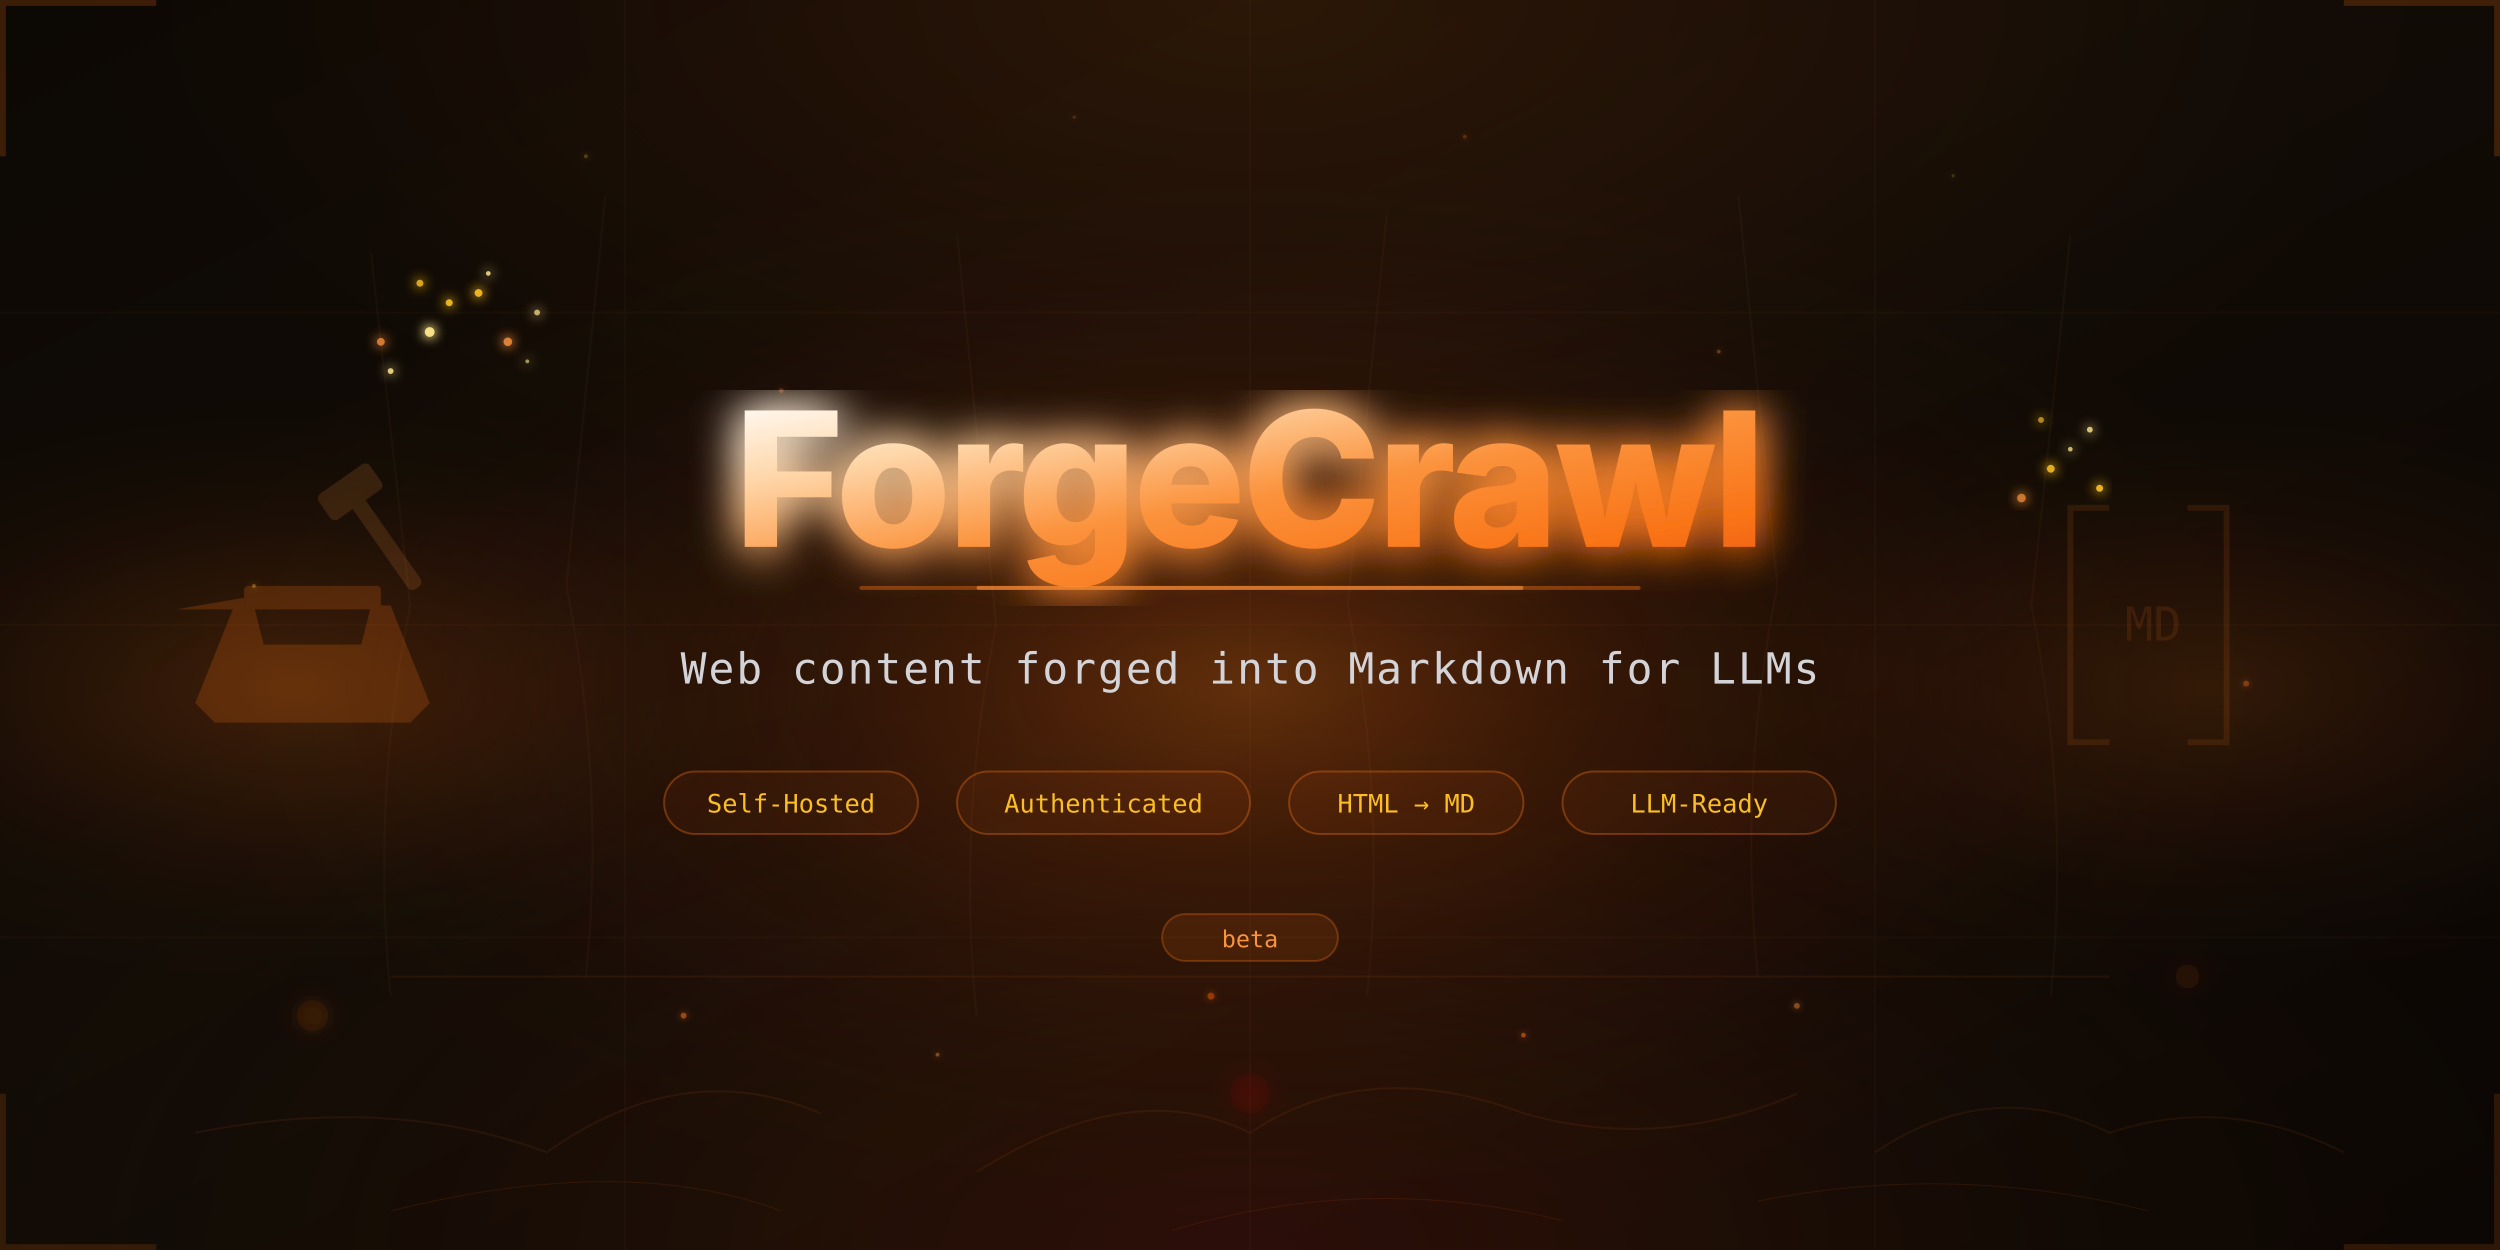
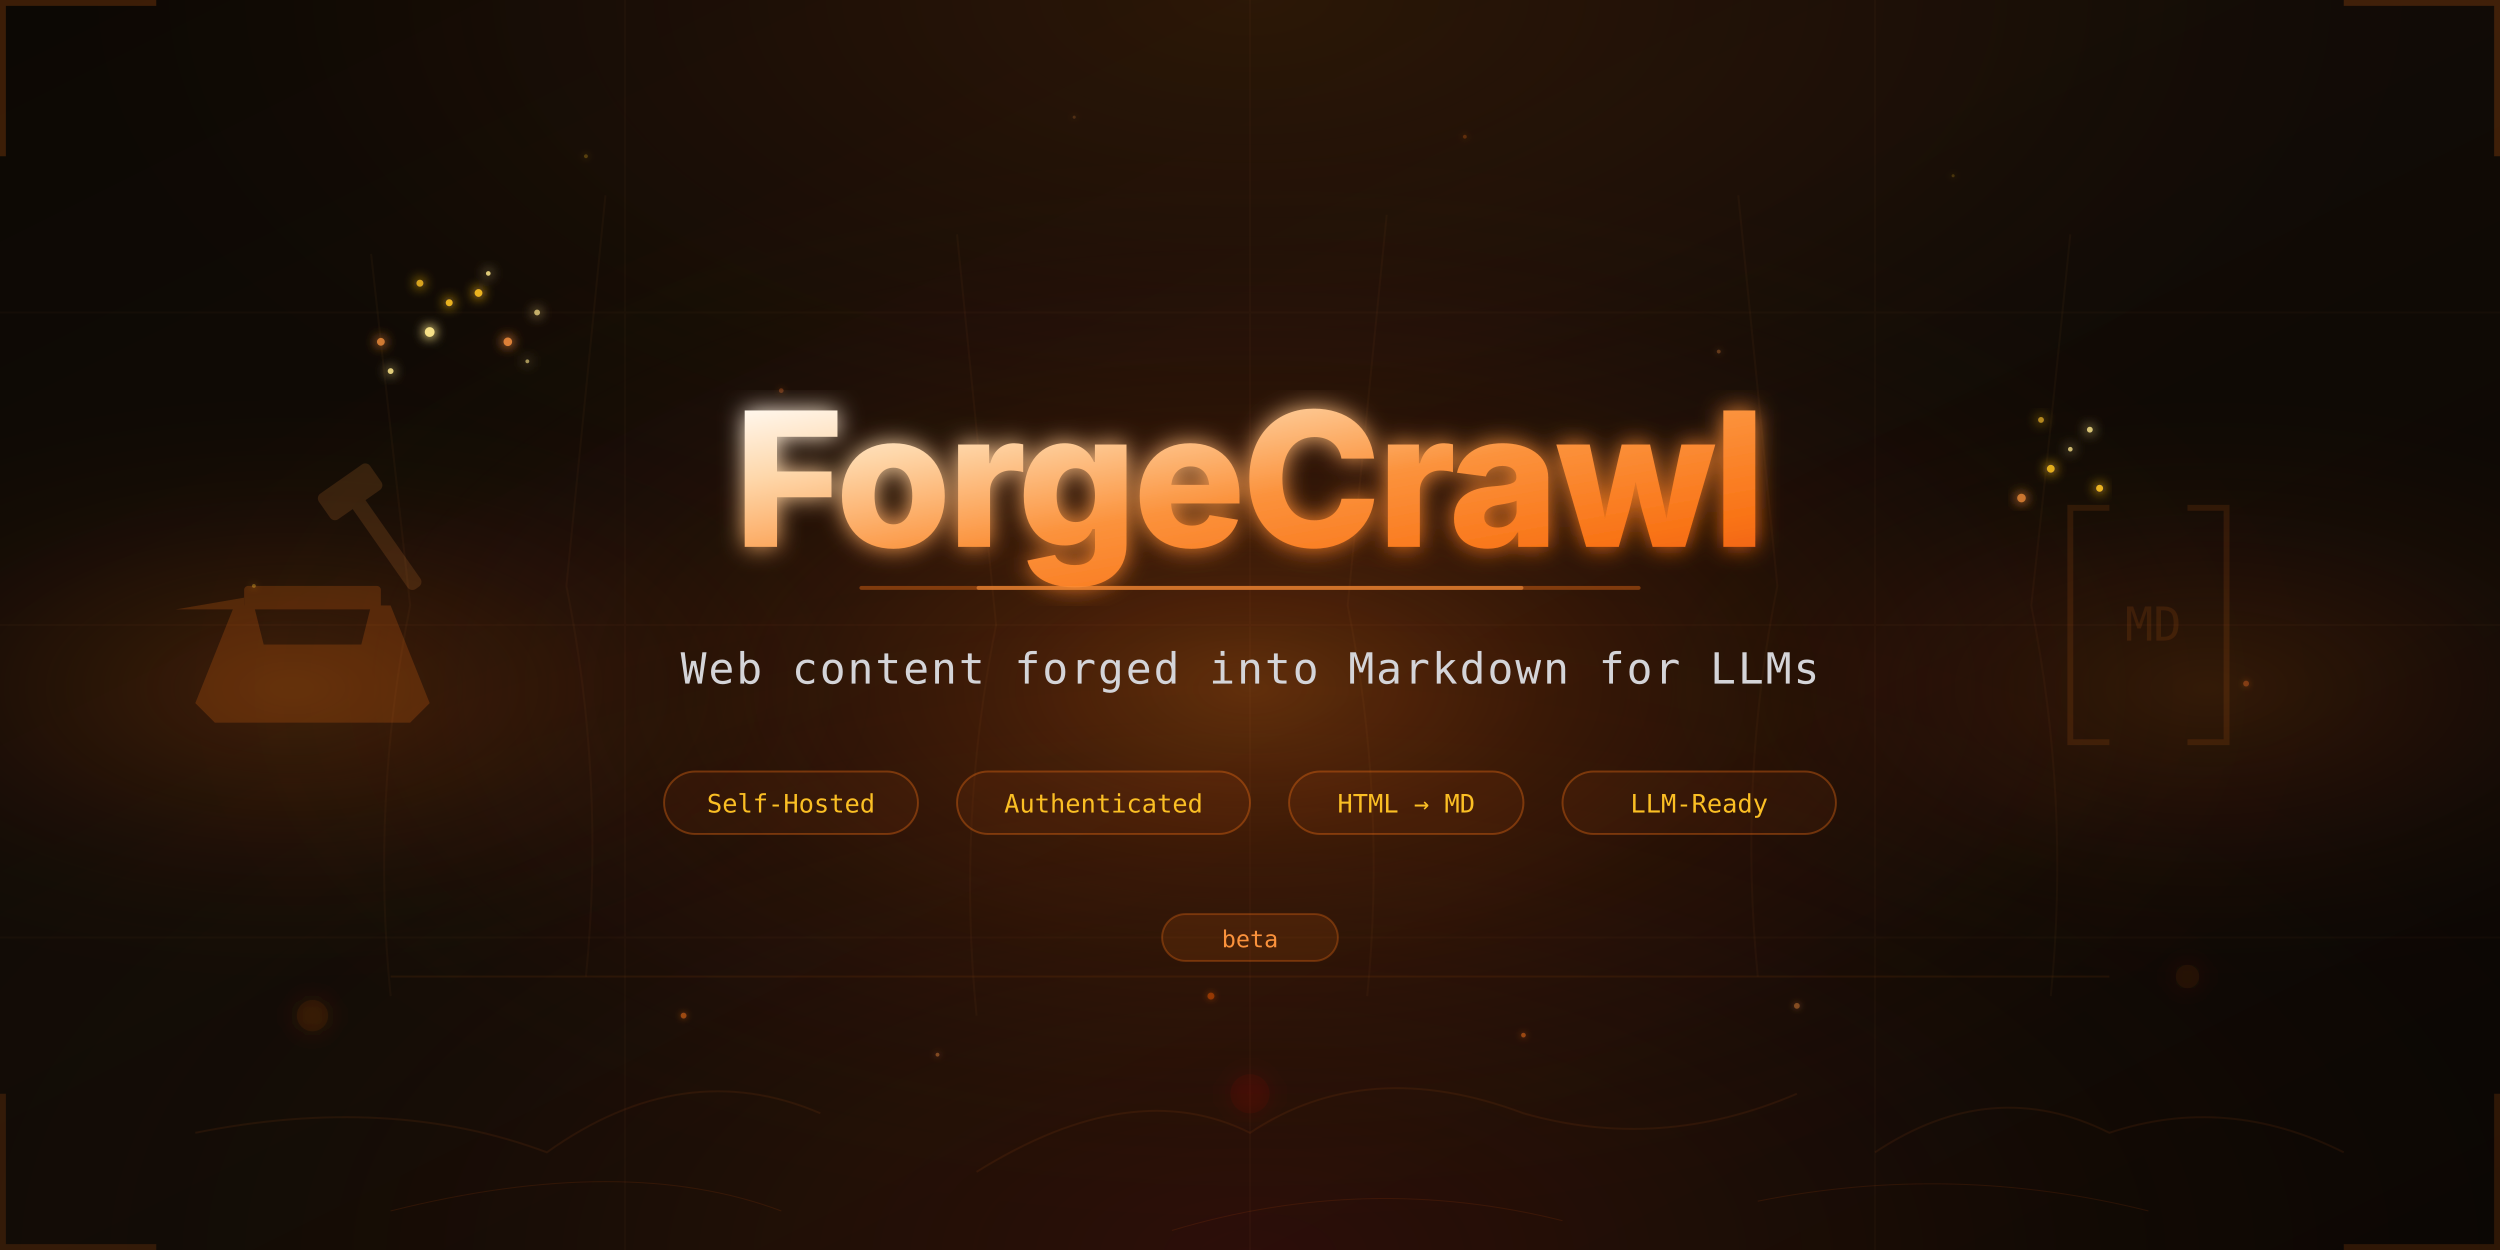
<svg xmlns="http://www.w3.org/2000/svg" viewBox="0 0 1280 640" width="1280" height="640">
  <defs>
    <linearGradient id="bg" x1="0%" y1="0%" x2="100%" y2="100%">
      <stop offset="0%" style="stop-color:#0c0804" />
      <stop offset="40%" style="stop-color:#120c06" />
      <stop offset="100%" style="stop-color:#0a0604" />
    </linearGradient>
    <radialGradient id="forge-fire" cx="50%" cy="55%" r="45%">
      <stop offset="0%" style="stop-color:#f97316;stop-opacity:0.35" />
      <stop offset="25%" style="stop-color:#ea580c;stop-opacity:0.2" />
      <stop offset="50%" style="stop-color:#c2410c;stop-opacity:0.1" />
      <stop offset="100%" style="stop-color:#0a0604;stop-opacity:0" />
    </radialGradient>
    <radialGradient id="hearth-glow" cx="50%" cy="100%" r="60%">
      <stop offset="0%" style="stop-color:#dc2626;stop-opacity:0.15" />
      <stop offset="30%" style="stop-color:#ea580c;stop-opacity:0.08" />
      <stop offset="100%" style="stop-color:#0a0604;stop-opacity:0" />
    </radialGradient>
    <radialGradient id="heat-top" cx="50%" cy="0%" r="50%">
      <stop offset="0%" style="stop-color:#f97316;stop-opacity:0.12" />
      <stop offset="60%" style="stop-color:#ea580c;stop-opacity:0.04" />
      <stop offset="100%" style="stop-color:#0a0604;stop-opacity:0" />
    </radialGradient>
    <radialGradient id="kiln-left" cx="12%" cy="55%" r="25%">
      <stop offset="0%" style="stop-color:#f97316;stop-opacity:0.2" />
      <stop offset="50%" style="stop-color:#ea580c;stop-opacity:0.06" />
      <stop offset="100%" style="stop-color:#0a0604;stop-opacity:0" />
    </radialGradient>
    <radialGradient id="kiln-right" cx="88%" cy="55%" r="25%">
      <stop offset="0%" style="stop-color:#f97316;stop-opacity:0.15" />
      <stop offset="50%" style="stop-color:#ea580c;stop-opacity:0.05" />
      <stop offset="100%" style="stop-color:#0a0604;stop-opacity:0" />
    </radialGradient>
    <linearGradient id="text-gradient" x1="0%" y1="0%" x2="100%" y2="100%">
      <stop offset="0%" style="stop-color:#fff7ed" />
      <stop offset="20%" style="stop-color:#fed7aa" />
      <stop offset="50%" style="stop-color:#fb923c" />
      <stop offset="80%" style="stop-color:#f97316" />
      <stop offset="100%" style="stop-color:#ea580c" />
    </linearGradient>
    <linearGradient id="anvil-grad" x1="0%" y1="0%" x2="0%" y2="100%">
      <stop offset="0%" style="stop-color:#4b5563" />
      <stop offset="50%" style="stop-color:#374151" />
      <stop offset="100%" style="stop-color:#1f2937" />
    </linearGradient>
    <filter id="spark-glow">
      <feGaussianBlur stdDeviation="3" result="blur" />
      <feMerge>
        <feMergeNode in="blur" />
        <feMergeNode in="blur" />
        <feMergeNode in="SourceGraphic" />
      </feMerge>
    </filter>
    <filter id="big-spark">
      <feGaussianBlur stdDeviation="6" result="blur" />
      <feMerge>
        <feMergeNode in="blur" />
        <feMergeNode in="blur" />
        <feMergeNode in="SourceGraphic" />
      </feMerge>
    </filter>
    <filter id="text-glow">
-       <feGaussianBlur stdDeviation="12" result="blur" />
+       <feGaussianBlur stdDeviation="6" result="blur" />
      <feMerge>
-         <feMergeNode in="blur" />
        <feMergeNode in="blur" />
        <feMergeNode in="SourceGraphic" />
      </feMerge>
    </filter>
    <filter id="ember-filter">
      <feGaussianBlur stdDeviation="1.5" result="blur" />
      <feMerge>
        <feMergeNode in="blur" />
        <feMergeNode in="SourceGraphic" />
      </feMerge>
    </filter>
  </defs>
  <rect width="1280" height="640" fill="url(#bg)" />
  <rect width="1280" height="640" fill="url(#forge-fire)" />
  <rect width="1280" height="640" fill="url(#hearth-glow)" />
  <rect width="1280" height="640" fill="url(#heat-top)" />
  <rect width="1280" height="640" fill="url(#kiln-left)" />
  <rect width="1280" height="640" fill="url(#kiln-right)" />
  <g opacity="0.08" stroke="#f97316" stroke-width="1" fill="none">
    <path d="M100,580 Q200,560 280,590 Q350,540 420,570" />
    <path d="M500,600 Q580,550 640,580 Q700,540 780,570 Q850,590 920,560" />
    <path d="M960,590 Q1020,550 1080,580 Q1140,560 1200,590" />
  </g>
  <g opacity="0.12" stroke="#ea580c" stroke-width="0.5" fill="none">
    <path d="M200,620 Q320,590 400,620" />
    <path d="M600,630 Q700,600 800,625" />
    <path d="M900,615 Q1000,595 1100,620" />
  </g>
  <g opacity="0.04" stroke="#fb923c" stroke-width="1" fill="none">
    <path d="M300,500 Q310,400 290,300 Q300,200 310,100" />
    <path d="M500,520 Q490,420 510,320 Q500,220 490,120" />
    <path d="M700,510 Q710,410 690,310 Q700,210 710,110" />
    <path d="M900,500 Q890,400 910,300 Q900,200 890,100" />
    <path d="M1050,510 Q1060,410 1040,310 Q1050,220 1060,120" />
    <path d="M200,510 Q190,410 210,310 Q200,220 190,130" />
  </g>
  <g opacity="0.03" stroke="#fb923c">
    <line x1="0" y1="160" x2="1280" y2="160" />
    <line x1="0" y1="320" x2="1280" y2="320" />
    <line x1="0" y1="480" x2="1280" y2="480" />
    <line x1="320" y1="0" x2="320" y2="640" />
    <line x1="640" y1="0" x2="640" y2="640" />
    <line x1="960" y1="0" x2="960" y2="640" />
  </g>
  <g transform="translate(160, 340)" opacity="0.2">
    <path d="M-60,20 L-40,-30 L-30,-30 L-25,-10 L25,-10 L30,-30 L40,-30 L60,20 L50,30 L-50,30 Z" fill="#f97316" />
    <rect x="-35" y="-40" width="70" height="12" rx="2" fill="#f97316" />
    <path d="M-35,-34 L-70,-28 L-35,-28 Z" fill="#f97316" />
  </g>
  <g transform="translate(185, 260) rotate(-35)" opacity="0.15">
    <rect x="-4" y="-5" width="8" height="55" rx="3" fill="#fb923c" />
    <rect x="-16" y="-18" width="32" height="16" rx="3" fill="#fb923c" />
  </g>
  <g transform="translate(1100, 320)" opacity="0.12" fill="none" stroke="#f97316" stroke-width="3">
    <path d="M-20,-60 L-40,-60 L-40,60 L-20,60" />
    <path d="M20,-60 L40,-60 L40,60 L20,60" />
    <text x="-12" y="8" font-family="monospace" font-size="24" fill="#f97316" stroke="none">MD</text>
  </g>
  <g filter="url(#spark-glow)">
    <circle cx="220" cy="170" r="2.5" fill="#fde68a" opacity="0.95" />
    <circle cx="245" cy="150" r="2" fill="#fbbf24" opacity="0.9" />
    <circle cx="200" cy="190" r="1.5" fill="#fde68a" opacity="0.85" />
    <circle cx="260" cy="175" r="2.2" fill="#fb923c" opacity="0.8" />
    <circle cx="230" cy="155" r="1.8" fill="#fbbf24" opacity="0.9" />
    <circle cx="275" cy="160" r="1.5" fill="#fde68a" opacity="0.7" />
    <circle cx="195" cy="175" r="2" fill="#fb923c" opacity="0.75" />
    <circle cx="250" cy="140" r="1.2" fill="#fde68a" opacity="0.85" />
    <circle cx="215" cy="145" r="1.8" fill="#fbbf24" opacity="0.8" />
    <circle cx="270" cy="185" r="1" fill="#fde68a" opacity="0.6" />
  </g>
  <g filter="url(#spark-glow)">
    <circle cx="1050" cy="240" r="2" fill="#fbbf24" opacity="0.85" />
    <circle cx="1070" cy="220" r="1.5" fill="#fde68a" opacity="0.8" />
    <circle cx="1035" cy="255" r="2.2" fill="#fb923c" opacity="0.7" />
    <circle cx="1075" cy="250" r="1.8" fill="#fbbf24" opacity="0.9" />
    <circle cx="1060" cy="230" r="1.2" fill="#fde68a" opacity="0.75" />
    <circle cx="1045" cy="215" r="1.5" fill="#fbbf24" opacity="0.65" />
  </g>
  <g filter="url(#ember-filter)">
    <circle cx="350" cy="520" r="1.5" fill="#f97316" opacity="0.5" />
    <circle cx="480" cy="540" r="1" fill="#fb923c" opacity="0.4" />
    <circle cx="620" cy="510" r="1.8" fill="#ea580c" opacity="0.45" />
    <circle cx="780" cy="530" r="1.2" fill="#f97316" opacity="0.5" />
    <circle cx="920" cy="515" r="1.5" fill="#fb923c" opacity="0.4" />
    <circle cx="130" cy="300" r="1" fill="#fbbf24" opacity="0.35" />
    <circle cx="400" cy="200" r="1.2" fill="#f97316" opacity="0.3" />
    <circle cx="880" cy="180" r="1" fill="#fb923c" opacity="0.3" />
    <circle cx="1150" cy="350" r="1.5" fill="#f97316" opacity="0.35" />
    <circle cx="300" cy="80" r="1" fill="#fbbf24" opacity="0.25" />
    <circle cx="550" cy="60" r="0.8" fill="#fb923c" opacity="0.2" />
    <circle cx="750" cy="70" r="1" fill="#f97316" opacity="0.25" />
    <circle cx="1000" cy="90" r="0.8" fill="#fbbf24" opacity="0.2" />
  </g>
  <g filter="url(#big-spark)">
    <circle cx="160" cy="520" r="8" fill="#ea580c" opacity="0.08" />
    <circle cx="1120" cy="500" r="6" fill="#ea580c" opacity="0.06" />
    <circle cx="640" cy="560" r="10" fill="#dc2626" opacity="0.06" />
  </g>
  <g filter="url(#text-glow)">
    <text x="640" y="280" text-anchor="middle" font-family="'SF Pro Display', 'Inter', 'Segoe UI', system-ui, -apple-system, sans-serif" font-size="96" font-weight="800" fill="url(#text-gradient)" letter-spacing="-2">
      ForgeCrawl
    </text>
  </g>
  <rect x="440" y="300" width="400" height="2" rx="1" fill="#f97316" opacity="0.4" />
  <rect x="500" y="300" width="280" height="2" rx="1" fill="#fb923c" opacity="0.6" />
  <text x="640" y="350" text-anchor="middle" font-family="'SF Mono', 'JetBrains Mono', 'Fira Code', monospace" font-size="22" fill="#d4d4d8" letter-spacing="1">
    Web content forged into Markdown for LLMs
  </text>
  <g font-family="'SF Mono', 'JetBrains Mono', 'Fira Code', monospace" font-size="13">
    <rect x="340" y="395" width="130" height="32" rx="16" fill="#f97316" fill-opacity="0.06" stroke="#f97316" stroke-opacity="0.35" stroke-width="1" />
    <text x="405" y="416" text-anchor="middle" fill="#fbbf24">Self-Hosted</text>
    <rect x="490" y="395" width="150" height="32" rx="16" fill="#f97316" fill-opacity="0.06" stroke="#f97316" stroke-opacity="0.35" stroke-width="1" />
    <text x="565" y="416" text-anchor="middle" fill="#fbbf24">Authenticated</text>
    <rect x="660" y="395" width="120" height="32" rx="16" fill="#f97316" fill-opacity="0.06" stroke="#f97316" stroke-opacity="0.35" stroke-width="1" />
    <text x="720" y="416" text-anchor="middle" fill="#fbbf24">HTML → MD</text>
    <rect x="800" y="395" width="140" height="32" rx="16" fill="#f97316" fill-opacity="0.06" stroke="#f97316" stroke-opacity="0.35" stroke-width="1" />
    <text x="870" y="416" text-anchor="middle" fill="#fbbf24">LLM-Ready</text>
  </g>
  <line x1="200" y1="500" x2="1080" y2="500" stroke="#f97316" stroke-opacity="0.08" stroke-width="1" />
  <g transform="translate(640, 480)">
    <rect x="-45" y="-12" width="90" height="24" rx="12" fill="#f97316" fill-opacity="0.12" stroke="#f97316" stroke-opacity="0.3" stroke-width="1" />
    <text x="0" y="5" text-anchor="middle" font-family="'SF Mono', 'JetBrains Mono', monospace" font-size="12" fill="#fb923c" text-transform="lowercase">beta</text>
  </g>
  <path d="M0,0 L80,0 L80,3 L3,3 L3,80 L0,80 Z" fill="#f97316" opacity="0.2" />
  <path d="M1280,0 L1200,0 L1200,3 L1277,3 L1277,80 L1280,80 Z" fill="#f97316" opacity="0.2" />
  <path d="M0,640 L80,640 L80,637 L3,637 L3,560 L0,560 Z" fill="#f97316" opacity="0.15" />
  <path d="M1280,640 L1200,640 L1200,637 L1277,637 L1277,560 L1280,560 Z" fill="#f97316" opacity="0.15" />
</svg>
